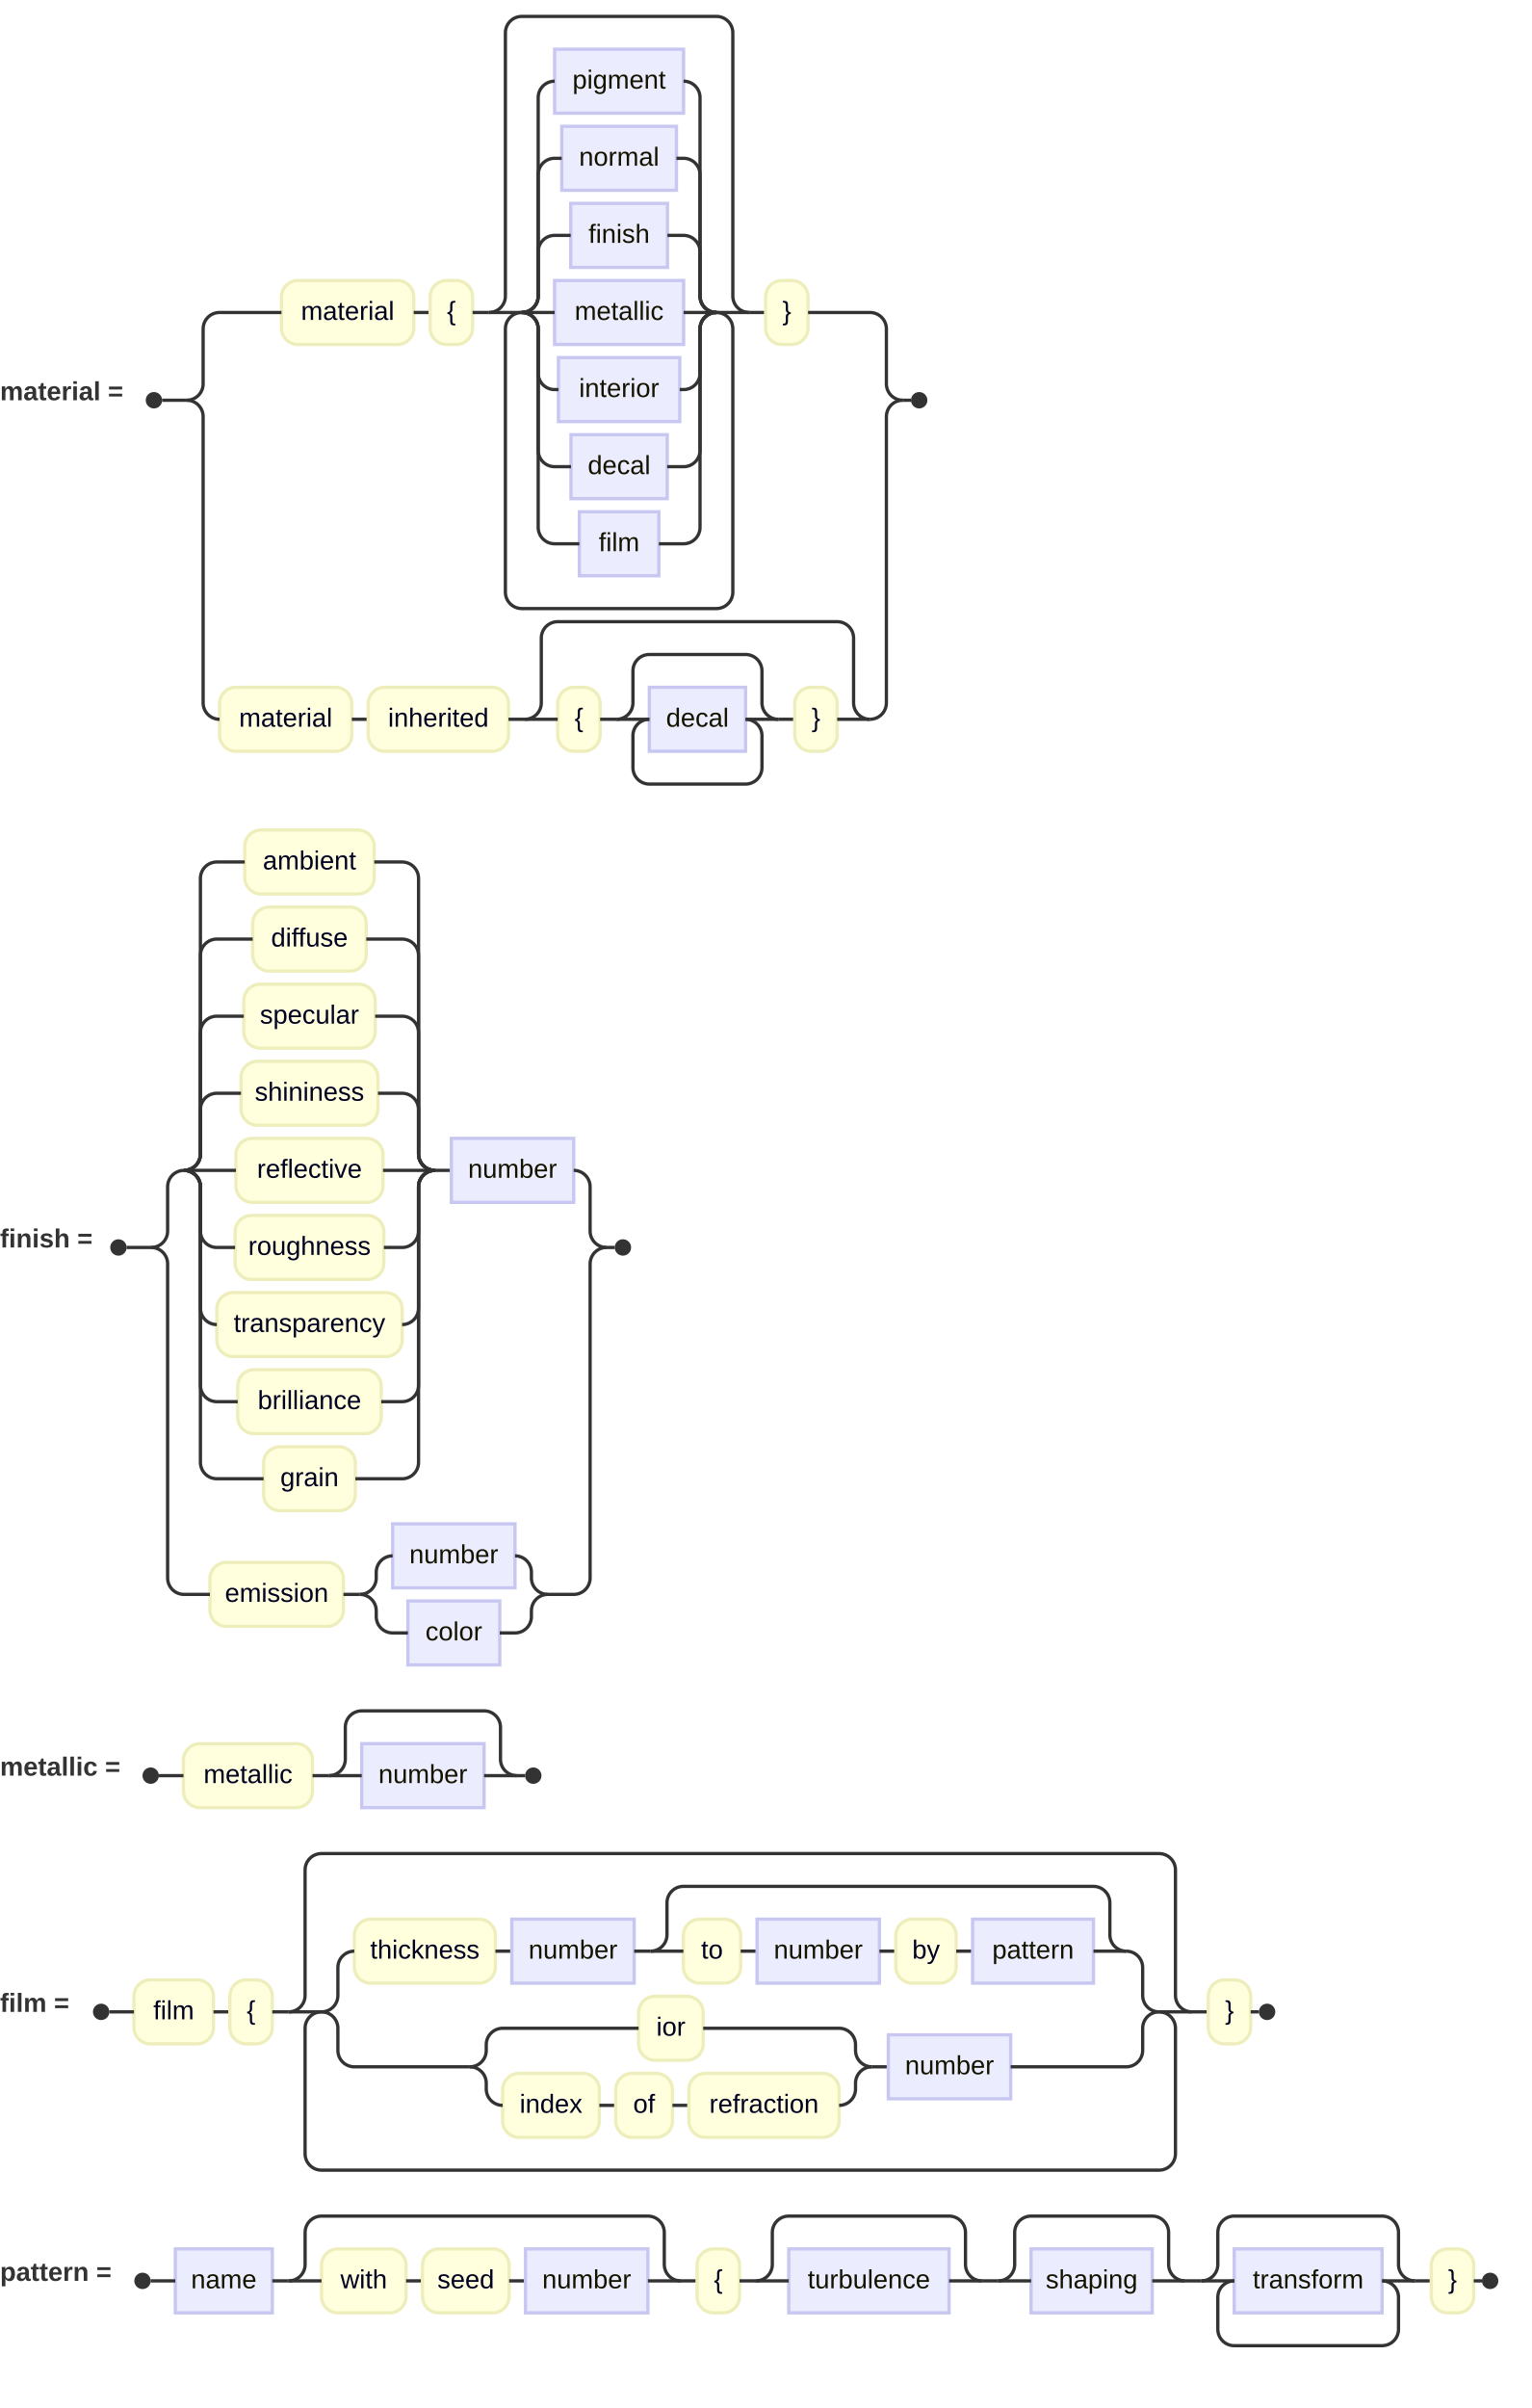
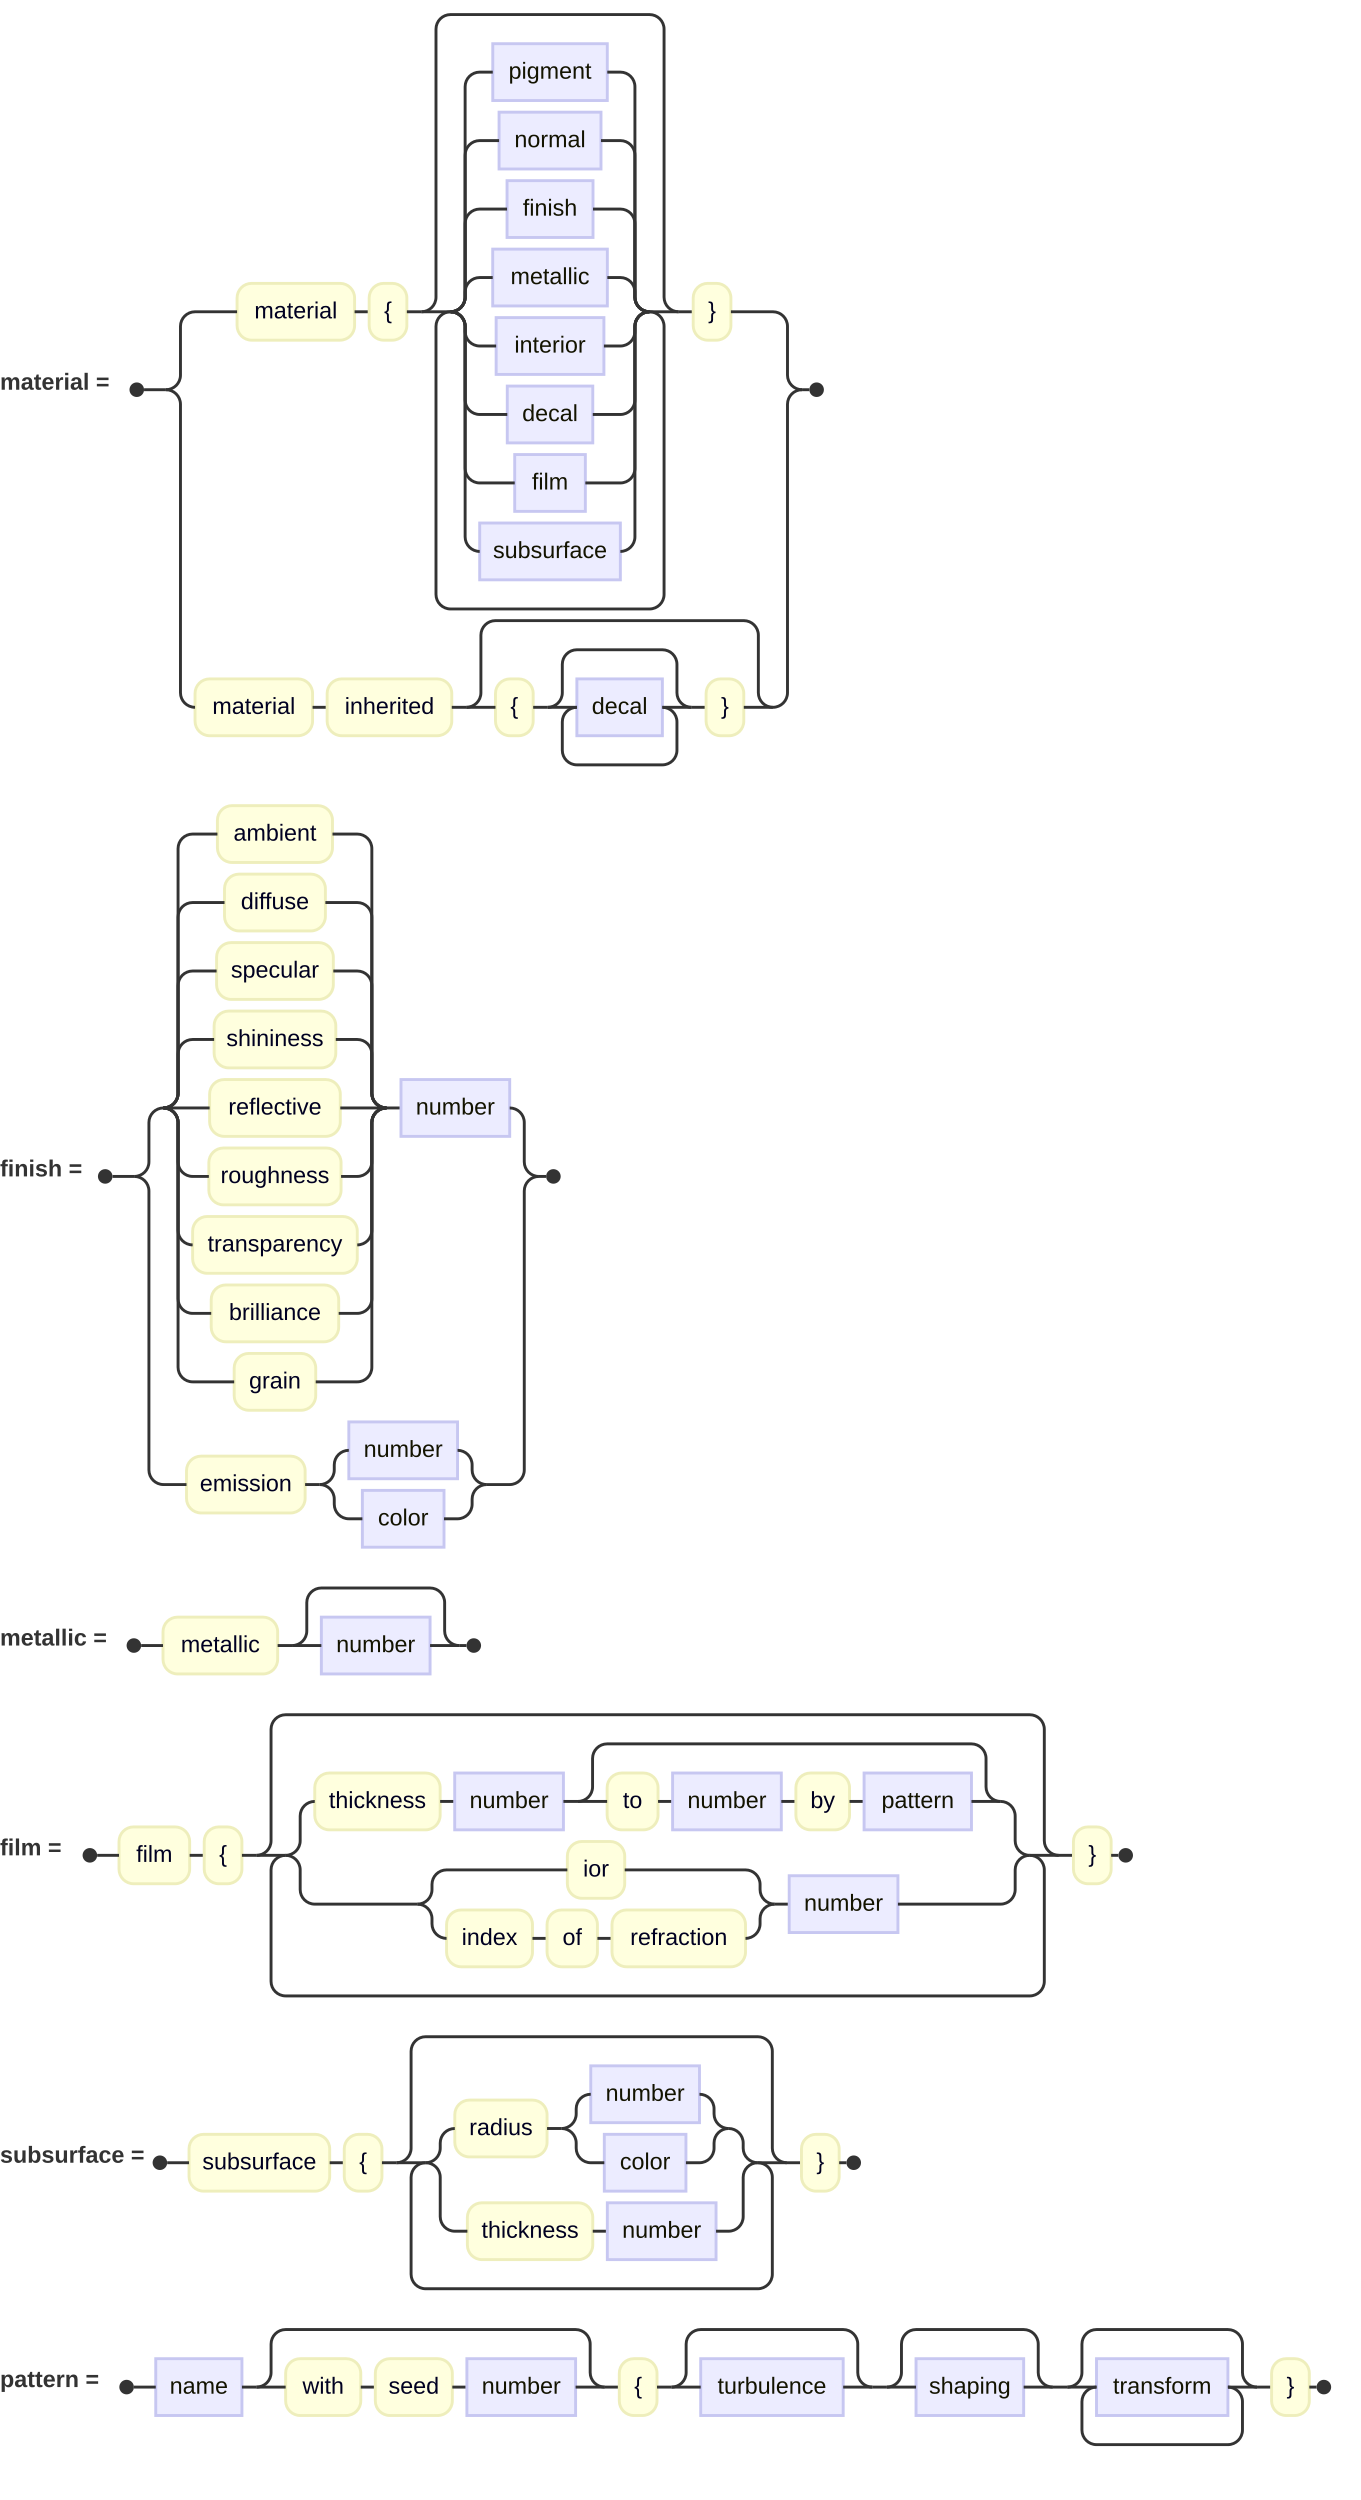
- <svg xmlns="http://www.w3.org/2000/svg" id="my-svg" width="100%" class="railroad-diagram" style="max-width: 933.703px; background-color: transparent;" viewBox="0 0 933.703 1468" role="graphics-document document" aria-roledescription="railroadEbnf">
+ <svg xmlns="http://www.w3.org/2000/svg" id="my-svg" width="100%" class="railroad-diagram" style="max-width: 933.703px; background-color: transparent;" viewBox="0 0 933.703 1716" role="graphics-document document" aria-roledescription="railroadEbnf">
  <style>#my-svg{font-family:"trebuchet ms",verdana,arial,sans-serif;font-size:16px;fill:#333;}@keyframes edge-animation-frame{from{stroke-dashoffset:0;}}@keyframes dash{to{stroke-dashoffset:0;}}#my-svg .edge-animation-slow{stroke-dasharray:9,5!important;stroke-dashoffset:900;animation:dash 50s linear infinite;stroke-linecap:round;}#my-svg .edge-animation-fast{stroke-dasharray:9,5!important;stroke-dashoffset:900;animation:dash 20s linear infinite;stroke-linecap:round;}#my-svg .error-icon{fill:#552222;}#my-svg .error-text{fill:#552222;stroke:#552222;}#my-svg .edge-thickness-normal{stroke-width:1px;}#my-svg .edge-thickness-thick{stroke-width:3.5px;}#my-svg .edge-pattern-solid{stroke-dasharray:0;}#my-svg .edge-thickness-invisible{stroke-width:0;fill:none;}#my-svg .edge-pattern-dashed{stroke-dasharray:3;}#my-svg .edge-pattern-dotted{stroke-dasharray:2;}#my-svg .marker{fill:#333333;stroke:#333333;}#my-svg .marker.cross{stroke:#333333;}#my-svg svg{font-family:"trebuchet ms",verdana,arial,sans-serif;font-size:16px;}#my-svg p{margin:0;}#my-svg .railroad-diagram{font-family:"trebuchet ms",verdana,arial,sans-serif;font-size:16px;}#my-svg .railroad-terminal rect{fill:#ffffde;stroke:hsl(60, 60%, 83.529%);stroke-width:2px;}#my-svg .railroad-terminal text{fill:#000021;font-family:"trebuchet ms",verdana,arial,sans-serif;font-size:16px;text-anchor:middle;dominant-baseline:middle;}#my-svg .railroad-nonterminal rect{fill:#ECECFF;stroke:hsl(240, 60%, 86.275%);stroke-width:2px;}#my-svg .railroad-nonterminal text{fill:#131300;font-family:"trebuchet ms",verdana,arial,sans-serif;font-size:16px;text-anchor:middle;dominant-baseline:middle;}#my-svg .railroad-line{stroke:#333333;stroke-width:2px;fill:none;}#my-svg .railroad-start circle,#my-svg .railroad-end circle{fill:#333333;}#my-svg .railroad-comment ellipse{fill:rgba(232,232,232, 0.8);stroke:hsl(80, 60%, 86.275%);stroke-width:2px;}#my-svg .railroad-comment text{fill:rgb(6.333, 0, 19);font-style:italic;font-family:"trebuchet ms",verdana,arial,sans-serif;font-size:16px;text-anchor:middle;dominant-baseline:middle;}#my-svg .railroad-special rect{fill:hsl(80, 100%, 96.275%);stroke:hsl(80, 60%, 86.275%);stroke-width:2px;stroke-dasharray:5,3;}#my-svg .railroad-special text{fill:#131300;font-family:"trebuchet ms",verdana,arial,sans-serif;font-size:16px;text-anchor:middle;dominant-baseline:middle;}#my-svg .railroad-rule-name{font-weight:bold;fill:#333;font-family:"trebuchet ms",verdana,arial,sans-serif;font-size:16px;}#my-svg .node .neo-node{stroke:#9370DB;}#my-svg [data-look="neo"].node rect,#my-svg [data-look="neo"].cluster rect,#my-svg [data-look="neo"].node polygon{stroke:#9370DB;filter:drop-shadow(1px 2px 2px rgba(185, 185, 185, 1));}#my-svg [data-look="neo"].swimlane.cluster rect{filter:none;}#my-svg [data-look="neo"].node path{stroke:#9370DB;stroke-width:1px;}#my-svg [data-look="neo"].node .outer-path{filter:drop-shadow(1px 2px 2px rgba(185, 185, 185, 1));}#my-svg [data-look="neo"].node .neo-line path{stroke:#9370DB;filter:none;}#my-svg [data-look="neo"].node circle{stroke:#9370DB;filter:drop-shadow(1px 2px 2px rgba(185, 185, 185, 1));}#my-svg [data-look="neo"].node circle .state-start{fill:#000000;}#my-svg [data-look="neo"].icon-shape .icon{fill:#9370DB;filter:drop-shadow(1px 2px 2px rgba(185, 185, 185, 1));}#my-svg [data-look="neo"].icon-shape .icon-neo path{stroke:#9370DB;filter:drop-shadow(1px 2px 2px rgba(185, 185, 185, 1));}#my-svg :root{--mermaid-font-family:"trebuchet ms",verdana,arial,sans-serif;}</style>
  <g />
  <g class="railroad-rule" transform="translate(0, 10)">
    <g transform="translate(113.875, 0)">
      <g class="railroad-choice">
-         <g class="railroad-sequence" transform="translate(57.77344, 0)">
-           <g class="railroad-terminal" transform="translate(0, 161)">
+         <g class="railroad-sequence" transform="translate(48.84375, 0)">
+           <g class="railroad-terminal" transform="translate(0, 184.5)">
            <rect x="0" y="0" width="80.672" height="39" rx="10" ry="10" />
            <text x="40.336" y="19.5">material</text>
          </g>
-           <path class="railroad-line" d="M 80.672 180.5 L 90.672 180.5" />
-           <g class="railroad-terminal" transform="translate(90.67188, 161)">
+           <path class="railroad-line" d="M 80.672 204 L 90.672 204" />
+           <g class="railroad-terminal" transform="translate(90.67188, 184.5)">
            <rect x="0" y="0" width="25.875" height="39" rx="10" ry="10" />
            <text x="12.938" y="19.5">{</text>
          </g>
-           <path class="railroad-line" d="M 116.547 180.5 L 126.547 180.5" />
+           <path class="railroad-line" d="M 116.547 204 L 126.547 204" />
          <g class="railroad-repetition" transform="translate(126.5469, 0)">
            <g class="railroad-choice" transform="translate(20, 20)">
-               <g class="railroad-nonterminal" transform="translate(20.03906, 0)">
+               <g class="railroad-nonterminal" transform="translate(28.96875, 0)">
                <rect x="0" y="0" width="78.609" height="39" />
                <text x="39.305" y="19.5">pigment</text>
              </g>
-               <path class="railroad-line" d="M 0 160.5 A 10 10 0 0 0 10 150.5 L 10 29.5 A 10 10 0 0 1 20 19.5 L 20.039 19.5" />
-               <path class="railroad-line" d="M 98.648 19.5 L 98.688 19.5 A 10 10 0 0 1 108.688 29.5 L 108.688 150.5 A 10 10 0 0 0 118.688 160.5" />
-               <g class="railroad-nonterminal" transform="translate(24.36719, 47)">
+               <path class="railroad-line" d="M 0 184 A 10 10 0 0 0 10 174 L 10 29.5 A 10 10 0 0 1 20 19.5 L 28.969 19.5" />
+               <path class="railroad-line" d="M 107.578 19.5 L 116.547 19.5 A 10 10 0 0 1 126.547 29.5 L 126.547 174 A 10 10 0 0 0 136.547 184" />
+               <g class="railroad-nonterminal" transform="translate(33.29688, 47)">
                <rect x="0" y="0" width="69.953" height="39" />
                <text x="34.977" y="19.5">normal</text>
              </g>
-               <path class="railroad-line" d="M 0 160.5 A 10 10 0 0 0 10 150.5 L 10 76.5 A 10 10 0 0 1 20 66.5 L 24.367 66.5" />
-               <path class="railroad-line" d="M 94.32 66.5 L 98.688 66.5 A 10 10 0 0 1 108.688 76.5 L 108.688 150.5 A 10 10 0 0 0 118.688 160.5" />
-               <g class="railroad-nonterminal" transform="translate(29.84375, 94)">
+               <path class="railroad-line" d="M 0 184 A 10 10 0 0 0 10 174 L 10 76.5 A 10 10 0 0 1 20 66.5 L 33.297 66.5" />
+               <path class="railroad-line" d="M 103.25 66.5 L 116.547 66.5 A 10 10 0 0 1 126.547 76.5 L 126.547 174 A 10 10 0 0 0 136.547 184" />
+               <g class="railroad-nonterminal" transform="translate(38.77344, 94)">
                <rect x="0" y="0" width="59" height="39" />
                <text x="29.5" y="19.5">finish</text>
              </g>
-               <path class="railroad-line" d="M 0 160.5 A 10 10 0 0 0 10 150.5 L 10 123.5 A 10 10 0 0 1 20 113.5 L 29.844 113.5" />
-               <path class="railroad-line" d="M 88.844 113.5 L 98.688 113.5 A 10 10 0 0 1 108.688 123.5 L 108.688 150.5 A 10 10 0 0 0 118.688 160.5" />
-               <g class="railroad-nonterminal" transform="translate(20, 141)">
+               <path class="railroad-line" d="M 0 184 A 10 10 0 0 0 10 174 L 10 123.5 A 10 10 0 0 1 20 113.5 L 38.773 113.5" />
+               <path class="railroad-line" d="M 97.773 113.5 L 116.547 113.5 A 10 10 0 0 1 126.547 123.5 L 126.547 174 A 10 10 0 0 0 136.547 184" />
+               <g class="railroad-nonterminal" transform="translate(28.92969, 141)">
                <rect x="0" y="0" width="78.688" height="39" />
                <text x="39.344" y="19.5">metallic</text>
              </g>
-               <path class="railroad-line" d="M 0 160.5 L 20 160.5" />
-               <path class="railroad-line" d="M 98.688 160.5 L 118.688 160.5" />
-               <g class="railroad-nonterminal" transform="translate(22.35938, 188)">
+               <path class="railroad-line" d="M 0 184 A 10 10 0 0 0 10 174 L 10 170.5 A 10 10 0 0 1 20 160.5 L 28.93 160.5" />
+               <path class="railroad-line" d="M 107.617 160.5 L 116.547 160.5 A 10 10 0 0 1 126.547 170.5 L 126.547 174 A 10 10 0 0 0 136.547 184" />
+               <g class="railroad-nonterminal" transform="translate(31.28906, 188)">
                <rect x="0" y="0" width="73.969" height="39" />
                <text x="36.984" y="19.5">interior</text>
              </g>
-               <path class="railroad-line" d="M 0 160.5 A 10 10 0 0 1 10 170.5 L 10 197.5 A 10 10 0 0 0 20 207.5 L 22.359 207.5" />
-               <path class="railroad-line" d="M 96.328 207.5 L 98.688 207.5 A 10 10 0 0 0 108.688 197.5 L 108.688 170.5 A 10 10 0 0 1 118.688 160.5" />
-               <g class="railroad-nonterminal" transform="translate(30, 235)">
+               <path class="railroad-line" d="M 0 184 A 10 10 0 0 1 10 194 L 10 197.5 A 10 10 0 0 0 20 207.5 L 31.289 207.5" />
+               <path class="railroad-line" d="M 105.258 207.5 L 116.547 207.5 A 10 10 0 0 0 126.547 197.5 L 126.547 194 A 10 10 0 0 1 136.547 184" />
+               <g class="railroad-nonterminal" transform="translate(38.92969, 235)">
                <rect x="0" y="0" width="58.688" height="39" />
                <text x="29.344" y="19.5">decal</text>
              </g>
-               <path class="railroad-line" d="M 0 160.5 A 10 10 0 0 1 10 170.5 L 10 244.5 A 10 10 0 0 0 20 254.5 L 30 254.5" />
-               <path class="railroad-line" d="M 88.688 254.5 L 98.688 254.5 A 10 10 0 0 0 108.688 244.5 L 108.688 170.5 A 10 10 0 0 1 118.688 160.5" />
-               <g class="railroad-nonterminal" transform="translate(35.10156, 282)">
+               <path class="railroad-line" d="M 0 184 A 10 10 0 0 1 10 194 L 10 244.5 A 10 10 0 0 0 20 254.5 L 38.93 254.5" />
+               <path class="railroad-line" d="M 97.617 254.5 L 116.547 254.5 A 10 10 0 0 0 126.547 244.5 L 126.547 194 A 10 10 0 0 1 136.547 184" />
+               <g class="railroad-nonterminal" transform="translate(44.03125, 282)">
                <rect x="0" y="0" width="48.484" height="39" />
                <text x="24.242" y="19.5">film</text>
              </g>
-               <path class="railroad-line" d="M 0 160.5 A 10 10 0 0 1 10 170.5 L 10 291.5 A 10 10 0 0 0 20 301.5 L 35.102 301.5" />
-               <path class="railroad-line" d="M 83.586 301.5 L 98.688 301.5 A 10 10 0 0 0 108.688 291.5 L 108.688 170.5 A 10 10 0 0 1 118.688 160.5" />
-             </g>
-             <path class="railroad-line" d="M 0 180.5 L 20 180.5" />
-             <path class="railroad-line" d="M 138.688 180.5 L 158.688 180.5" />
-             <path class="railroad-line" d="M 138.688 180.5 A 10 10 0 0 1 148.688 190.5 L 148.688 351 A 10 10 0 0 1 138.688 361 L 20 361 A 10 10 0 0 1 10 351 L 10 190.5 A 10 10 0 0 1 20 180.5" />
-             <path class="railroad-line" d="M 0 180.5 A 10 10 0 0 0 10 170.5 L 10 10 A 10 10 0 0 1 20 0 L 138.688 0 A 10 10 0 0 1 148.688 10 L 148.688 170.5 A 10 10 0 0 0 158.688 180.5" />
-           </g>
-           <path class="railroad-line" d="M 285.234 180.5 L 295.234 180.5" />
-           <g class="railroad-terminal" transform="translate(295.2344, 161)">
+               <path class="railroad-line" d="M 0 184 A 10 10 0 0 1 10 194 L 10 291.5 A 10 10 0 0 0 20 301.5 L 44.031 301.5" />
+               <path class="railroad-line" d="M 92.516 301.5 L 116.547 301.5 A 10 10 0 0 0 126.547 291.5 L 126.547 194 A 10 10 0 0 1 136.547 184" />
+               <g class="railroad-nonterminal" transform="translate(20, 329)">
+                 <rect x="0" y="0" width="96.547" height="39" />
+                 <text x="48.273" y="19.5">subsurface</text>
+               </g>
+               <path class="railroad-line" d="M 0 184 A 10 10 0 0 1 10 194 L 10 338.5 A 10 10 0 0 0 20 348.5 L 20 348.5" />
+               <path class="railroad-line" d="M 116.547 348.5 L 116.547 348.5 A 10 10 0 0 0 126.547 338.5 L 126.547 194 A 10 10 0 0 1 136.547 184" />
+             </g>
+             <path class="railroad-line" d="M 0 204 L 20 204" />
+             <path class="railroad-line" d="M 156.547 204 L 176.547 204" />
+             <path class="railroad-line" d="M 156.547 204 A 10 10 0 0 1 166.547 214 L 166.547 398 A 10 10 0 0 1 156.547 408 L 20 408 A 10 10 0 0 1 10 398 L 10 214 A 10 10 0 0 1 20 204" />
+             <path class="railroad-line" d="M 0 204 A 10 10 0 0 0 10 194 L 10 10 A 10 10 0 0 1 20 0 L 156.547 0 A 10 10 0 0 1 166.547 10 L 166.547 194 A 10 10 0 0 0 176.547 204" />
+           </g>
+           <path class="railroad-line" d="M 303.094 204 L 313.094 204" />
+           <g class="railroad-terminal" transform="translate(313.0938, 184.5)">
            <rect x="0" y="0" width="25.875" height="39" rx="10" ry="10" />
            <text x="12.938" y="19.5">}</text>
          </g>
        </g>
-         <path class="railroad-line" d="M 0 234 A 10 10 0 0 0 10 224 L 10 190.5 A 10 10 0 0 1 20 180.5 L 57.773 180.5" />
-         <path class="railroad-line" d="M 378.883 180.5 L 416.656 180.5 A 10 10 0 0 1 426.656 190.5 L 426.656 224 A 10 10 0 0 0 436.656 234" />
-         <g class="railroad-sequence" transform="translate(20, 369)">
+         <path class="railroad-line" d="M 0 257.5 A 10 10 0 0 0 10 247.5 L 10 214 A 10 10 0 0 1 20 204 L 48.844 204" />
+         <path class="railroad-line" d="M 387.812 204 L 416.656 204 A 10 10 0 0 1 426.656 214 L 426.656 247.5 A 10 10 0 0 0 436.656 257.5" />
+         <g class="railroad-sequence" transform="translate(20, 416)">
          <g class="railroad-terminal" transform="translate(0, 40)">
            <rect x="0" y="0" width="80.672" height="39" rx="10" ry="10" />
            <text x="40.336" y="19.5">material</text>
          </g>
          <path class="railroad-line" d="M 80.672 59.5 L 90.672 59.5" />
          <g class="railroad-terminal" transform="translate(90.67188, 40)">
            <rect x="0" y="0" width="85.547" height="39" rx="10" ry="10" />
            <text x="42.773" y="19.5">inherited</text>
          </g>
          <path class="railroad-line" d="M 176.219 59.5 L 186.219 59.5" />
          <g class="railroad-optional" transform="translate(186.2188, 0)">
            <g class="railroad-sequence" transform="translate(20, 20)">
              <g class="railroad-terminal" transform="translate(0, 20)">
                <rect x="0" y="0" width="25.875" height="39" rx="10" ry="10" />
                <text x="12.938" y="19.5">{</text>
              </g>
              <path class="railroad-line" d="M 25.875 39.5 L 35.875 39.5" />
              <g class="railroad-repetition" transform="translate(35.875, 0)">
                <g class="railroad-nonterminal" transform="translate(20, 20)">
                  <rect x="0" y="0" width="58.688" height="39" />
                  <text x="29.344" y="19.5">decal</text>
                </g>
                <path class="railroad-line" d="M 0 39.5 L 20 39.5" />
                <path class="railroad-line" d="M 78.688 39.5 L 98.688 39.5" />
                <path class="railroad-line" d="M 78.688 39.5 A 10 10 0 0 1 88.688 49.5 L 88.688 69 A 10 10 0 0 1 78.688 79 L 20 79 A 10 10 0 0 1 10 69 L 10 49.5 A 10 10 0 0 1 20 39.5" />
                <path class="railroad-line" d="M 0 39.5 A 10 10 0 0 0 10 29.5 L 10 10 A 10 10 0 0 1 20 0 L 78.688 0 A 10 10 0 0 1 88.688 10 L 88.688 29.5 A 10 10 0 0 0 98.688 39.5" />
              </g>
              <path class="railroad-line" d="M 134.562 39.5 L 144.562 39.5" />
              <g class="railroad-terminal" transform="translate(144.5625, 20)">
                <rect x="0" y="0" width="25.875" height="39" rx="10" ry="10" />
                <text x="12.938" y="19.5">}</text>
              </g>
            </g>
            <path class="railroad-line" d="M 0 59.5 L 20 59.5" />
            <path class="railroad-line" d="M 190.438 59.5 L 210.438 59.5" />
            <path class="railroad-line" d="M 0 59.5 A 10 10 0 0 0 10 49.5 L 10 10 A 10 10 0 0 1 20 0 L 190.438 0 A 10 10 0 0 1 200.438 10 L 200.438 49.5 A 10 10 0 0 0 210.438 59.5" />
          </g>
        </g>
-         <path class="railroad-line" d="M 0 234 A 10 10 0 0 1 10 244 L 10 418.5 A 10 10 0 0 0 20 428.5 L 20 428.5" />
-         <path class="railroad-line" d="M 416.656 428.5 L 416.656 428.5 A 10 10 0 0 0 426.656 418.5 L 426.656 244 A 10 10 0 0 1 436.656 234" />
+         <path class="railroad-line" d="M 0 257.5 A 10 10 0 0 1 10 267.5 L 10 465.5 A 10 10 0 0 0 20 475.5 L 20 475.5" />
+         <path class="railroad-line" d="M 416.656 475.5 L 416.656 475.5 A 10 10 0 0 0 426.656 465.5 L 426.656 267.5 A 10 10 0 0 1 436.656 257.5" />
      </g>
    </g>
    <g class="railroad-rule-name-group">
-       <text class="railroad-rule-name" x="0" y="234">material =</text>
+       <text class="railroad-rule-name" x="0" y="257.5">material =</text>
    </g>
    <g class="railroad-start">
-       <circle cx="93.875" cy="234" r="5" />
+       <circle cx="93.875" cy="257.5" r="5" />
    </g>
    <g class="railroad-end">
-       <circle cx="560.531" cy="234" r="5" />
-     </g>
-     <path class="railroad-line" d="M 98.875 234 L 113.875 234" />
-     <path class="railroad-line" d="M 550.531 234 L 555.531 234" />
+       <circle cx="560.531" cy="257.5" r="5" />
+     </g>
+     <path class="railroad-line" d="M 98.875 257.5 L 113.875 257.5" />
+     <path class="railroad-line" d="M 550.531 257.5 L 555.531 257.5" />
  </g>
-   <g class="railroad-rule" transform="translate(0, 506)">
+   <g class="railroad-rule" transform="translate(0, 553)">
    <g transform="translate(92.21875, 0)">
      <g class="railroad-choice">
        <g class="railroad-sequence" transform="translate(20, 0)">
          <g class="railroad-choice" transform="translate(0, 0)">
            <g class="railroad-terminal" transform="translate(37.01562, 0)">
              <rect x="0" y="0" width="78.984" height="39" rx="10" ry="10" />
              <text x="39.492" y="19.5">ambient</text>
            </g>
            <path class="railroad-line" d="M 0 207.5 A 10 10 0 0 0 10 197.5 L 10 29.5 A 10 10 0 0 1 20 19.5 L 37.016 19.5" />
            <path class="railroad-line" d="M 116 19.5 L 133.016 19.5 A 10 10 0 0 1 143.016 29.5 L 143.016 197.5 A 10 10 0 0 0 153.016 207.5" />
            <g class="railroad-terminal" transform="translate(41.88281, 47)">
              <rect x="0" y="0" width="69.25" height="39" rx="10" ry="10" />
              <text x="34.625" y="19.5">diffuse</text>
            </g>
            <path class="railroad-line" d="M 0 207.5 A 10 10 0 0 0 10 197.5 L 10 76.5 A 10 10 0 0 1 20 66.5 L 41.883 66.5" />
            <path class="railroad-line" d="M 111.133 66.5 L 133.016 66.5 A 10 10 0 0 1 143.016 76.5 L 143.016 197.5 A 10 10 0 0 0 153.016 207.5" />
            <g class="railroad-terminal" transform="translate(36.44531, 94)">
              <rect x="0" y="0" width="80.125" height="39" rx="10" ry="10" />
              <text x="40.062" y="19.5">specular</text>
            </g>
            <path class="railroad-line" d="M 0 207.5 A 10 10 0 0 0 10 197.5 L 10 123.5 A 10 10 0 0 1 20 113.5 L 36.445 113.5" />
            <path class="railroad-line" d="M 116.57 113.5 L 133.016 113.5 A 10 10 0 0 1 143.016 123.5 L 143.016 197.5 A 10 10 0 0 0 153.016 207.5" />
            <g class="railroad-terminal" transform="translate(34.75, 141)">
              <rect x="0" y="0" width="83.516" height="39" rx="10" ry="10" />
              <text x="41.758" y="19.5">shininess</text>
            </g>
            <path class="railroad-line" d="M 0 207.5 A 10 10 0 0 0 10 197.5 L 10 170.5 A 10 10 0 0 1 20 160.5 L 34.75 160.5" />
            <path class="railroad-line" d="M 118.266 160.5 L 133.016 160.5 A 10 10 0 0 1 143.016 170.5 L 143.016 197.5 A 10 10 0 0 0 153.016 207.5" />
            <g class="railroad-terminal" transform="translate(31.65625, 188)">
              <rect x="0" y="0" width="89.703" height="39" rx="10" ry="10" />
              <text x="44.852" y="19.5">reflective</text>
            </g>
            <path class="railroad-line" d="M 0 207.5 L 31.656 207.5" />
            <path class="railroad-line" d="M 121.359 207.5 L 153.016 207.5" />
            <g class="railroad-terminal" transform="translate(31.13281, 235)">
              <rect x="0" y="0" width="90.75" height="39" rx="10" ry="10" />
              <text x="45.375" y="19.5">roughness</text>
            </g>
            <path class="railroad-line" d="M 0 207.5 A 10 10 0 0 1 10 217.5 L 10 244.5 A 10 10 0 0 0 20 254.5 L 31.133 254.5" />
            <path class="railroad-line" d="M 121.883 254.5 L 133.016 254.5 A 10 10 0 0 0 143.016 244.5 L 143.016 217.5 A 10 10 0 0 1 153.016 207.5" />
            <g class="railroad-terminal" transform="translate(20, 282)">
              <rect x="0" y="0" width="113.016" height="39" rx="10" ry="10" />
              <text x="56.508" y="19.5">transparency</text>
            </g>
            <path class="railroad-line" d="M 0 207.5 A 10 10 0 0 1 10 217.5 L 10 291.5 A 10 10 0 0 0 20 301.5 L 20 301.5" />
            <path class="railroad-line" d="M 133.016 301.5 L 133.016 301.5 A 10 10 0 0 0 143.016 291.5 L 143.016 217.5 A 10 10 0 0 1 153.016 207.5" />
            <g class="railroad-terminal" transform="translate(32.75781, 329)">
              <rect x="0" y="0" width="87.5" height="39" rx="10" ry="10" />
              <text x="43.75" y="19.5">brilliance</text>
            </g>
            <path class="railroad-line" d="M 0 207.5 A 10 10 0 0 1 10 217.5 L 10 338.5 A 10 10 0 0 0 20 348.5 L 32.758 348.5" />
            <path class="railroad-line" d="M 120.258 348.5 L 133.016 348.5 A 10 10 0 0 0 143.016 338.5 L 143.016 217.5 A 10 10 0 0 1 153.016 207.5" />
            <g class="railroad-terminal" transform="translate(48.52344, 376)">
              <rect x="0" y="0" width="55.969" height="39" rx="10" ry="10" />
              <text x="27.984" y="19.5">grain</text>
            </g>
            <path class="railroad-line" d="M 0 207.5 A 10 10 0 0 1 10 217.5 L 10 385.5 A 10 10 0 0 0 20 395.5 L 48.523 395.5" />
            <path class="railroad-line" d="M 104.492 395.5 L 133.016 395.5 A 10 10 0 0 0 143.016 385.5 L 143.016 217.5 A 10 10 0 0 1 153.016 207.5" />
          </g>
          <path class="railroad-line" d="M 153.016 207.5 L 163.016 207.5" />
          <g class="railroad-nonterminal" transform="translate(163.0156, 188)">
            <rect x="0" y="0" width="74.625" height="39" />
            <text x="37.312" y="19.5">number</text>
          </g>
        </g>
        <path class="railroad-line" d="M 0 254.5 A 10 10 0 0 0 10 244.5 L 10 217.5 A 10 10 0 0 1 20 207.5 L 20 207.5" />
        <path class="railroad-line" d="M 257.641 207.5 L 257.641 207.5 A 10 10 0 0 1 267.641 217.5 L 267.641 244.5 A 10 10 0 0 0 277.641 254.5" />
        <g class="railroad-sequence" transform="translate(35.79688, 423)">
          <g class="railroad-terminal" transform="translate(0, 23.5)">
            <rect x="0" y="0" width="81.422" height="39" rx="10" ry="10" />
            <text x="40.711" y="19.5">emission</text>
          </g>
          <path class="railroad-line" d="M 81.422 43 L 91.422 43" />
          <g class="railroad-choice" transform="translate(91.42188, 0)">
            <g class="railroad-nonterminal" transform="translate(20, 0)">
              <rect x="0" y="0" width="74.625" height="39" />
              <text x="37.312" y="19.5">number</text>
            </g>
            <path class="railroad-line" d="M 0 43 A 10 10 0 0 0 10 33 L 10 29.5 A 10 10 0 0 1 20 19.5 L 20 19.5" />
            <path class="railroad-line" d="M 94.625 19.5 L 94.625 19.5 A 10 10 0 0 1 104.625 29.5 L 104.625 33 A 10 10 0 0 0 114.625 43" />
            <g class="railroad-nonterminal" transform="translate(29.29688, 47)">
              <rect x="0" y="0" width="56.031" height="39" />
              <text x="28.016" y="19.5">color</text>
            </g>
            <path class="railroad-line" d="M 0 43 A 10 10 0 0 1 10 53 L 10 56.5 A 10 10 0 0 0 20 66.5 L 29.297 66.5" />
            <path class="railroad-line" d="M 85.328 66.5 L 94.625 66.5 A 10 10 0 0 0 104.625 56.5 L 104.625 53 A 10 10 0 0 1 114.625 43" />
          </g>
        </g>
        <path class="railroad-line" d="M 0 254.5 A 10 10 0 0 1 10 264.5 L 10 456 A 10 10 0 0 0 20 466 L 35.797 466" />
        <path class="railroad-line" d="M 241.844 466 L 257.641 466 A 10 10 0 0 0 267.641 456 L 267.641 264.5 A 10 10 0 0 1 277.641 254.5" />
      </g>
    </g>
    <g class="railroad-rule-name-group">
      <text class="railroad-rule-name" x="0" y="254.5">finish =</text>
    </g>
    <g class="railroad-start">
      <circle cx="72.219" cy="254.5" r="5" />
    </g>
    <g class="railroad-end">
      <circle cx="379.859" cy="254.5" r="5" />
    </g>
    <path class="railroad-line" d="M 77.219 254.5 L 92.219 254.5" />
    <path class="railroad-line" d="M 369.859 254.5 L 374.859 254.5" />
  </g>
-   <g class="railroad-rule" transform="translate(0, 1043)">
+   <g class="railroad-rule" transform="translate(0, 1090)">
    <g transform="translate(111.8906, 0)">
      <g class="railroad-sequence">
        <g class="railroad-terminal" transform="translate(0, 20)">
          <rect x="0" y="0" width="78.688" height="39" rx="10" ry="10" />
          <text x="39.344" y="19.5">metallic</text>
        </g>
        <path class="railroad-line" d="M 78.688 39.5 L 88.688 39.5" />
        <g class="railroad-optional" transform="translate(88.6875, 0)">
          <g class="railroad-nonterminal" transform="translate(20, 20)">
            <rect x="0" y="0" width="74.625" height="39" />
            <text x="37.312" y="19.5">number</text>
          </g>
          <path class="railroad-line" d="M 0 39.5 L 20 39.5" />
          <path class="railroad-line" d="M 94.625 39.5 L 114.625 39.5" />
          <path class="railroad-line" d="M 0 39.5 A 10 10 0 0 0 10 29.5 L 10 10 A 10 10 0 0 1 20 0 L 94.625 0 A 10 10 0 0 1 104.625 10 L 104.625 29.5 A 10 10 0 0 0 114.625 39.5" />
        </g>
      </g>
    </g>
    <g class="railroad-rule-name-group">
      <text class="railroad-rule-name" x="0" y="39.5">metallic =</text>
    </g>
    <g class="railroad-start">
      <circle cx="91.891" cy="39.5" r="5" />
    </g>
    <g class="railroad-end">
      <circle cx="325.203" cy="39.5" r="5" />
    </g>
    <path class="railroad-line" d="M 96.891 39.5 L 111.891 39.5" />
    <path class="railroad-line" d="M 315.203 39.5 L 320.203 39.5" />
  </g>
-   <g class="railroad-rule" transform="translate(0, 1130)">
+   <g class="railroad-rule" transform="translate(0, 1177)">
    <g transform="translate(81.6875, 0)">
      <g class="railroad-sequence">
        <g class="railroad-terminal" transform="translate(0, 77)">
          <rect x="0" y="0" width="48.484" height="39" rx="10" ry="10" />
          <text x="24.242" y="19.5">film</text>
        </g>
        <path class="railroad-line" d="M 48.484 96.5 L 58.484 96.5" />
        <g class="railroad-terminal" transform="translate(58.48438, 77)">
          <rect x="0" y="0" width="25.875" height="39" rx="10" ry="10" />
          <text x="12.938" y="19.5">{</text>
        </g>
        <path class="railroad-line" d="M 84.359 96.5 L 94.359 96.5" />
        <g class="railroad-repetition" transform="translate(94.35938, 0)">
          <g class="railroad-choice" transform="translate(20, 20)">
            <g class="railroad-sequence" transform="translate(20, 0)">
              <g class="railroad-terminal" transform="translate(0, 20)">
                <rect x="0" y="0" width="86.062" height="39" rx="10" ry="10" />
                <text x="43.031" y="19.5">thickness</text>
              </g>
              <path class="railroad-line" d="M 86.062 39.5 L 96.062 39.5" />
              <g class="railroad-nonterminal" transform="translate(96.0625, 20)">
                <rect x="0" y="0" width="74.625" height="39" />
                <text x="37.312" y="19.5">number</text>
              </g>
              <path class="railroad-line" d="M 170.688 39.5 L 180.688 39.5" />
              <g class="railroad-optional" transform="translate(180.6875, 0)">
                <g class="railroad-sequence" transform="translate(20, 20)">
                  <g class="railroad-terminal" transform="translate(0, 0)">
                    <rect x="0" y="0" width="34.938" height="39" rx="10" ry="10" />
                    <text x="17.469" y="19.5">to</text>
                  </g>
                  <path class="railroad-line" d="M 34.938 19.5 L 44.938 19.5" />
                  <g class="railroad-nonterminal" transform="translate(44.9375, 0)">
                    <rect x="0" y="0" width="74.625" height="39" />
                    <text x="37.312" y="19.5">number</text>
                  </g>
                  <path class="railroad-line" d="M 119.562 19.5 L 129.562 19.5" />
                  <g class="railroad-terminal" transform="translate(129.5625, 0)">
                    <rect x="0" y="0" width="36.812" height="39" rx="10" ry="10" />
                    <text x="18.406" y="19.5">by</text>
                  </g>
                  <path class="railroad-line" d="M 166.375 19.5 L 176.375 19.5" />
                  <g class="railroad-nonterminal" transform="translate(176.375, 0)">
                    <rect x="0" y="0" width="73.703" height="39" />
                    <text x="36.852" y="19.5">pattern</text>
                  </g>
                </g>
                <path class="railroad-line" d="M 0 39.5 L 20 39.5" />
                <path class="railroad-line" d="M 270.078 39.5 L 290.078 39.5" />
                <path class="railroad-line" d="M 0 39.5 A 10 10 0 0 0 10 29.5 L 10 10 A 10 10 0 0 1 20 0 L 270.078 0 A 10 10 0 0 1 280.078 10 L 280.078 29.5 A 10 10 0 0 0 290.078 39.5" />
              </g>
            </g>
            <path class="railroad-line" d="M 0 76.5 A 10 10 0 0 0 10 66.5 L 10 49.5 A 10 10 0 0 1 20 39.5 L 20 39.5" />
            <path class="railroad-line" d="M 490.766 39.5 L 490.766 39.5 A 10 10 0 0 1 500.766 49.5 L 500.766 66.5 A 10 10 0 0 0 510.766 76.5" />
            <g class="railroad-sequence" transform="translate(90.47656, 67)">
              <g class="railroad-choice" transform="translate(0, 0)">
                <g class="railroad-terminal" transform="translate(102.9062, 0)">
                  <rect x="0" y="0" width="39.375" height="39" rx="10" ry="10" />
                  <text x="19.688" y="19.5">ior</text>
                </g>
                <path class="railroad-line" d="M 0 43 A 10 10 0 0 0 10 33 L 10 29.5 A 10 10 0 0 1 20 19.5 L 102.906 19.5" />
                <path class="railroad-line" d="M 142.281 19.5 L 225.188 19.5 A 10 10 0 0 1 235.188 29.5 L 235.188 33 A 10 10 0 0 0 245.188 43" />
                <g class="railroad-sequence" transform="translate(20, 47)">
                  <g class="railroad-terminal" transform="translate(0, 0)">
                    <rect x="0" y="0" width="58.969" height="39" rx="10" ry="10" />
                    <text x="29.484" y="19.5">index</text>
                  </g>
                  <path class="railroad-line" d="M 58.969 19.5 L 68.969 19.5" />
                  <g class="railroad-terminal" transform="translate(68.96875, 0)">
                    <rect x="0" y="0" width="34.578" height="39" rx="10" ry="10" />
                    <text x="17.289" y="19.5">of</text>
                  </g>
                  <path class="railroad-line" d="M 103.547 19.5 L 113.547 19.5" />
                  <g class="railroad-terminal" transform="translate(113.5469, 0)">
                    <rect x="0" y="0" width="91.641" height="39" rx="10" ry="10" />
                    <text x="45.82" y="19.5">refraction</text>
                  </g>
                </g>
                <path class="railroad-line" d="M 0 43 A 10 10 0 0 1 10 53 L 10 56.5 A 10 10 0 0 0 20 66.5 L 20 66.5" />
                <path class="railroad-line" d="M 225.188 66.5 L 225.188 66.5 A 10 10 0 0 0 235.188 56.5 L 235.188 53 A 10 10 0 0 1 245.188 43" />
              </g>
              <path class="railroad-line" d="M 245.188 43 L 255.188 43" />
              <g class="railroad-nonterminal" transform="translate(255.1875, 23.5)">
                <rect x="0" y="0" width="74.625" height="39" />
                <text x="37.312" y="19.5">number</text>
              </g>
            </g>
            <path class="railroad-line" d="M 0 76.5 A 10 10 0 0 1 10 86.5 L 10 100 A 10 10 0 0 0 20 110 L 90.477 110" />
            <path class="railroad-line" d="M 420.289 110 L 490.766 110 A 10 10 0 0 0 500.766 100 L 500.766 86.5 A 10 10 0 0 1 510.766 76.5" />
          </g>
          <path class="railroad-line" d="M 0 96.5 L 20 96.5" />
          <path class="railroad-line" d="M 530.766 96.5 L 550.766 96.5" />
          <path class="railroad-line" d="M 530.766 96.5 A 10 10 0 0 1 540.766 106.5 L 540.766 183 A 10 10 0 0 1 530.766 193 L 20 193 A 10 10 0 0 1 10 183 L 10 106.5 A 10 10 0 0 1 20 96.5" />
          <path class="railroad-line" d="M 0 96.5 A 10 10 0 0 0 10 86.5 L 10 10 A 10 10 0 0 1 20 0 L 530.766 0 A 10 10 0 0 1 540.766 10 L 540.766 86.5 A 10 10 0 0 0 550.766 96.5" />
        </g>
        <path class="railroad-line" d="M 645.125 96.5 L 655.125 96.5" />
        <g class="railroad-terminal" transform="translate(655.125, 77)">
          <rect x="0" y="0" width="25.875" height="39" rx="10" ry="10" />
          <text x="12.938" y="19.5">}</text>
        </g>
      </g>
    </g>
    <g class="railroad-rule-name-group">
      <text class="railroad-rule-name" x="0" y="96.5">film =</text>
    </g>
    <g class="railroad-start">
      <circle cx="61.688" cy="96.5" r="5" />
    </g>
    <g class="railroad-end">
      <circle cx="772.688" cy="96.5" r="5" />
    </g>
    <path class="railroad-line" d="M 66.688 96.5 L 81.688 96.5" />
    <path class="railroad-line" d="M 762.688 96.5 L 767.688 96.5" />
  </g>
-   <g class="railroad-rule" transform="translate(0, 1351)">
+   <g class="railroad-rule" transform="translate(0, 1398)">
+     <g transform="translate(129.75, 0)">
+       <g class="railroad-sequence">
+         <g class="railroad-terminal" transform="translate(0, 67)">
+           <rect x="0" y="0" width="96.547" height="39" rx="10" ry="10" />
+           <text x="48.273" y="19.5">subsurface</text>
+         </g>
+         <path class="railroad-line" d="M 96.547 86.5 L 106.547 86.5" />
+         <g class="railroad-terminal" transform="translate(106.5469, 67)">
+           <rect x="0" y="0" width="25.875" height="39" rx="10" ry="10" />
+           <text x="12.938" y="19.5">{</text>
+         </g>
+         <path class="railroad-line" d="M 132.422 86.5 L 142.422 86.5" />
+         <g class="railroad-repetition" transform="translate(142.4219, 0)">
+           <g class="railroad-choice" transform="translate(20, 20)">
+             <g class="railroad-sequence" transform="translate(20, 0)">
+               <g class="railroad-terminal" transform="translate(0, 23.5)">
+                 <rect x="0" y="0" width="63.328" height="39" rx="10" ry="10" />
+                 <text x="31.664" y="19.5">radius</text>
+               </g>
+               <path class="railroad-line" d="M 63.328 43 L 73.328 43" />
+               <g class="railroad-choice" transform="translate(73.32812, 0)">
+                 <g class="railroad-nonterminal" transform="translate(20, 0)">
+                   <rect x="0" y="0" width="74.625" height="39" />
+                   <text x="37.312" y="19.5">number</text>
+                 </g>
+                 <path class="railroad-line" d="M 0 43 A 10 10 0 0 0 10 33 L 10 29.5 A 10 10 0 0 1 20 19.5 L 20 19.5" />
+                 <path class="railroad-line" d="M 94.625 19.5 L 94.625 19.5 A 10 10 0 0 1 104.625 29.5 L 104.625 33 A 10 10 0 0 0 114.625 43" />
+                 <g class="railroad-nonterminal" transform="translate(29.29688, 47)">
+                   <rect x="0" y="0" width="56.031" height="39" />
+                   <text x="28.016" y="19.5">color</text>
+                 </g>
+                 <path class="railroad-line" d="M 0 43 A 10 10 0 0 1 10 53 L 10 56.5 A 10 10 0 0 0 20 66.5 L 29.297 66.5" />
+                 <path class="railroad-line" d="M 85.328 66.5 L 94.625 66.5 A 10 10 0 0 0 104.625 56.5 L 104.625 53 A 10 10 0 0 1 114.625 43" />
+               </g>
+             </g>
+             <path class="railroad-line" d="M 0 66.5 A 10 10 0 0 0 10 56.5 L 10 53 A 10 10 0 0 1 20 43 L 20 43" />
+             <path class="railroad-line" d="M 207.953 43 L 207.953 43 A 10 10 0 0 1 217.953 53 L 217.953 56.5 A 10 10 0 0 0 227.953 66.5" />
+             <g class="railroad-sequence" transform="translate(28.63281, 94)">
+               <g class="railroad-terminal" transform="translate(0, 0)">
+                 <rect x="0" y="0" width="86.062" height="39" rx="10" ry="10" />
+                 <text x="43.031" y="19.5">thickness</text>
+               </g>
+               <path class="railroad-line" d="M 86.062 19.5 L 96.062 19.5" />
+               <g class="railroad-nonterminal" transform="translate(96.0625, 0)">
+                 <rect x="0" y="0" width="74.625" height="39" />
+                 <text x="37.312" y="19.5">number</text>
+               </g>
+             </g>
+             <path class="railroad-line" d="M 0 66.5 A 10 10 0 0 1 10 76.5 L 10 103.5 A 10 10 0 0 0 20 113.5 L 28.633 113.5" />
+             <path class="railroad-line" d="M 199.32 113.5 L 207.953 113.5 A 10 10 0 0 0 217.953 103.5 L 217.953 76.5 A 10 10 0 0 1 227.953 66.5" />
+           </g>
+           <path class="railroad-line" d="M 0 86.5 L 20 86.5" />
+           <path class="railroad-line" d="M 247.953 86.5 L 267.953 86.5" />
+           <path class="railroad-line" d="M 247.953 86.5 A 10 10 0 0 1 257.953 96.5 L 257.953 163 A 10 10 0 0 1 247.953 173 L 20 173 A 10 10 0 0 1 10 163 L 10 96.5 A 10 10 0 0 1 20 86.5" />
+           <path class="railroad-line" d="M 0 86.5 A 10 10 0 0 0 10 76.5 L 10 10 A 10 10 0 0 1 20 0 L 247.953 0 A 10 10 0 0 1 257.953 10 L 257.953 76.5 A 10 10 0 0 0 267.953 86.5" />
+         </g>
+         <path class="railroad-line" d="M 410.375 86.5 L 420.375 86.5" />
+         <g class="railroad-terminal" transform="translate(420.375, 67)">
+           <rect x="0" y="0" width="25.875" height="39" rx="10" ry="10" />
+           <text x="12.938" y="19.5">}</text>
+         </g>
+       </g>
+     </g>
+     <g class="railroad-rule-name-group">
+       <text class="railroad-rule-name" x="0" y="86.5">subsurface =</text>
+     </g>
+     <g class="railroad-start">
+       <circle cx="109.75" cy="86.5" r="5" />
+     </g>
+     <g class="railroad-end">
+       <circle cx="586" cy="86.5" r="5" />
+     </g>
+     <path class="railroad-line" d="M 114.75 86.5 L 129.75 86.5" />
+     <path class="railroad-line" d="M 576 86.5 L 581 86.5" />
+   </g>
+   <g class="railroad-rule" transform="translate(0, 1599)">
    <g transform="translate(106.9062, 0)">
      <g class="railroad-sequence">
        <g class="railroad-nonterminal" transform="translate(0, 20)">
          <rect x="0" y="0" width="59.156" height="39" />
          <text x="29.578" y="19.5">name</text>
        </g>
        <path class="railroad-line" d="M 59.156 39.5 L 69.156 39.5" />
        <g class="railroad-optional" transform="translate(69.15625, 0)">
          <g class="railroad-sequence" transform="translate(20, 20)">
            <g class="railroad-terminal" transform="translate(0, 0)">
              <rect x="0" y="0" width="51.562" height="39" rx="10" ry="10" />
              <text x="25.781" y="19.5">with</text>
            </g>
            <path class="railroad-line" d="M 51.562 19.5 L 61.562 19.5" />
            <g class="railroad-terminal" transform="translate(61.5625, 0)">
              <rect x="0" y="0" width="52.844" height="39" rx="10" ry="10" />
              <text x="26.422" y="19.5">seed</text>
            </g>
            <path class="railroad-line" d="M 114.406 19.5 L 124.406 19.5" />
            <g class="railroad-nonterminal" transform="translate(124.4062, 0)">
              <rect x="0" y="0" width="74.625" height="39" />
              <text x="37.312" y="19.5">number</text>
            </g>
          </g>
          <path class="railroad-line" d="M 0 39.5 L 20 39.5" />
          <path class="railroad-line" d="M 219.031 39.5 L 239.031 39.5" />
          <path class="railroad-line" d="M 0 39.5 A 10 10 0 0 0 10 29.5 L 10 10 A 10 10 0 0 1 20 0 L 219.031 0 A 10 10 0 0 1 229.031 10 L 229.031 29.5 A 10 10 0 0 0 239.031 39.5" />
        </g>
        <path class="railroad-line" d="M 308.188 39.5 L 318.188 39.5" />
        <g class="railroad-terminal" transform="translate(318.1875, 20)">
          <rect x="0" y="0" width="25.875" height="39" rx="10" ry="10" />
          <text x="12.938" y="19.5">{</text>
        </g>
        <path class="railroad-line" d="M 344.062 39.5 L 354.062 39.5" />
        <g class="railroad-optional" transform="translate(354.0625, 0)">
          <g class="railroad-nonterminal" transform="translate(20, 20)">
            <rect x="0" y="0" width="97.797" height="39" />
            <text x="48.898" y="19.5">turbulence</text>
          </g>
          <path class="railroad-line" d="M 0 39.5 L 20 39.5" />
          <path class="railroad-line" d="M 117.797 39.5 L 137.797 39.5" />
          <path class="railroad-line" d="M 0 39.5 A 10 10 0 0 0 10 29.5 L 10 10 A 10 10 0 0 1 20 0 L 117.797 0 A 10 10 0 0 1 127.797 10 L 127.797 29.5 A 10 10 0 0 0 137.797 39.5" />
        </g>
        <path class="railroad-line" d="M 491.859 39.5 L 501.859 39.5" />
        <g class="railroad-optional" transform="translate(501.8594, 0)">
          <g class="railroad-nonterminal" transform="translate(20, 20)">
            <rect x="0" y="0" width="73.875" height="39" />
            <text x="36.938" y="19.5">shaping</text>
          </g>
          <path class="railroad-line" d="M 0 39.5 L 20 39.5" />
          <path class="railroad-line" d="M 93.875 39.5 L 113.875 39.5" />
          <path class="railroad-line" d="M 0 39.5 A 10 10 0 0 0 10 29.5 L 10 10 A 10 10 0 0 1 20 0 L 93.875 0 A 10 10 0 0 1 103.875 10 L 103.875 29.5 A 10 10 0 0 0 113.875 39.5" />
        </g>
        <path class="railroad-line" d="M 615.734 39.5 L 625.734 39.5" />
        <g class="railroad-repetition" transform="translate(625.7344, 0)">
          <g class="railroad-nonterminal" transform="translate(20, 20)">
            <rect x="0" y="0" width="90.188" height="39" />
            <text x="45.094" y="19.5">transform</text>
          </g>
          <path class="railroad-line" d="M 0 39.5 L 20 39.5" />
          <path class="railroad-line" d="M 110.188 39.5 L 130.188 39.5" />
          <path class="railroad-line" d="M 110.188 39.5 A 10 10 0 0 1 120.188 49.5 L 120.188 69 A 10 10 0 0 1 110.188 79 L 20 79 A 10 10 0 0 1 10 69 L 10 49.5 A 10 10 0 0 1 20 39.5" />
          <path class="railroad-line" d="M 0 39.5 A 10 10 0 0 0 10 29.5 L 10 10 A 10 10 0 0 1 20 0 L 110.188 0 A 10 10 0 0 1 120.188 10 L 120.188 29.5 A 10 10 0 0 0 130.188 39.5" />
        </g>
        <path class="railroad-line" d="M 755.922 39.5 L 765.922 39.5" />
        <g class="railroad-terminal" transform="translate(765.9219, 20)">
          <rect x="0" y="0" width="25.875" height="39" rx="10" ry="10" />
          <text x="12.938" y="19.5">}</text>
        </g>
      </g>
    </g>
    <g class="railroad-rule-name-group">
      <text class="railroad-rule-name" x="0" y="39.5">pattern =</text>
    </g>
    <g class="railroad-start">
      <circle cx="86.906" cy="39.5" r="5" />
    </g>
    <g class="railroad-end">
      <circle cx="908.703" cy="39.5" r="5" />
    </g>
    <path class="railroad-line" d="M 91.906 39.5 L 106.906 39.5" />
    <path class="railroad-line" d="M 898.703 39.5 L 903.703 39.5" />
  </g>
</svg>
